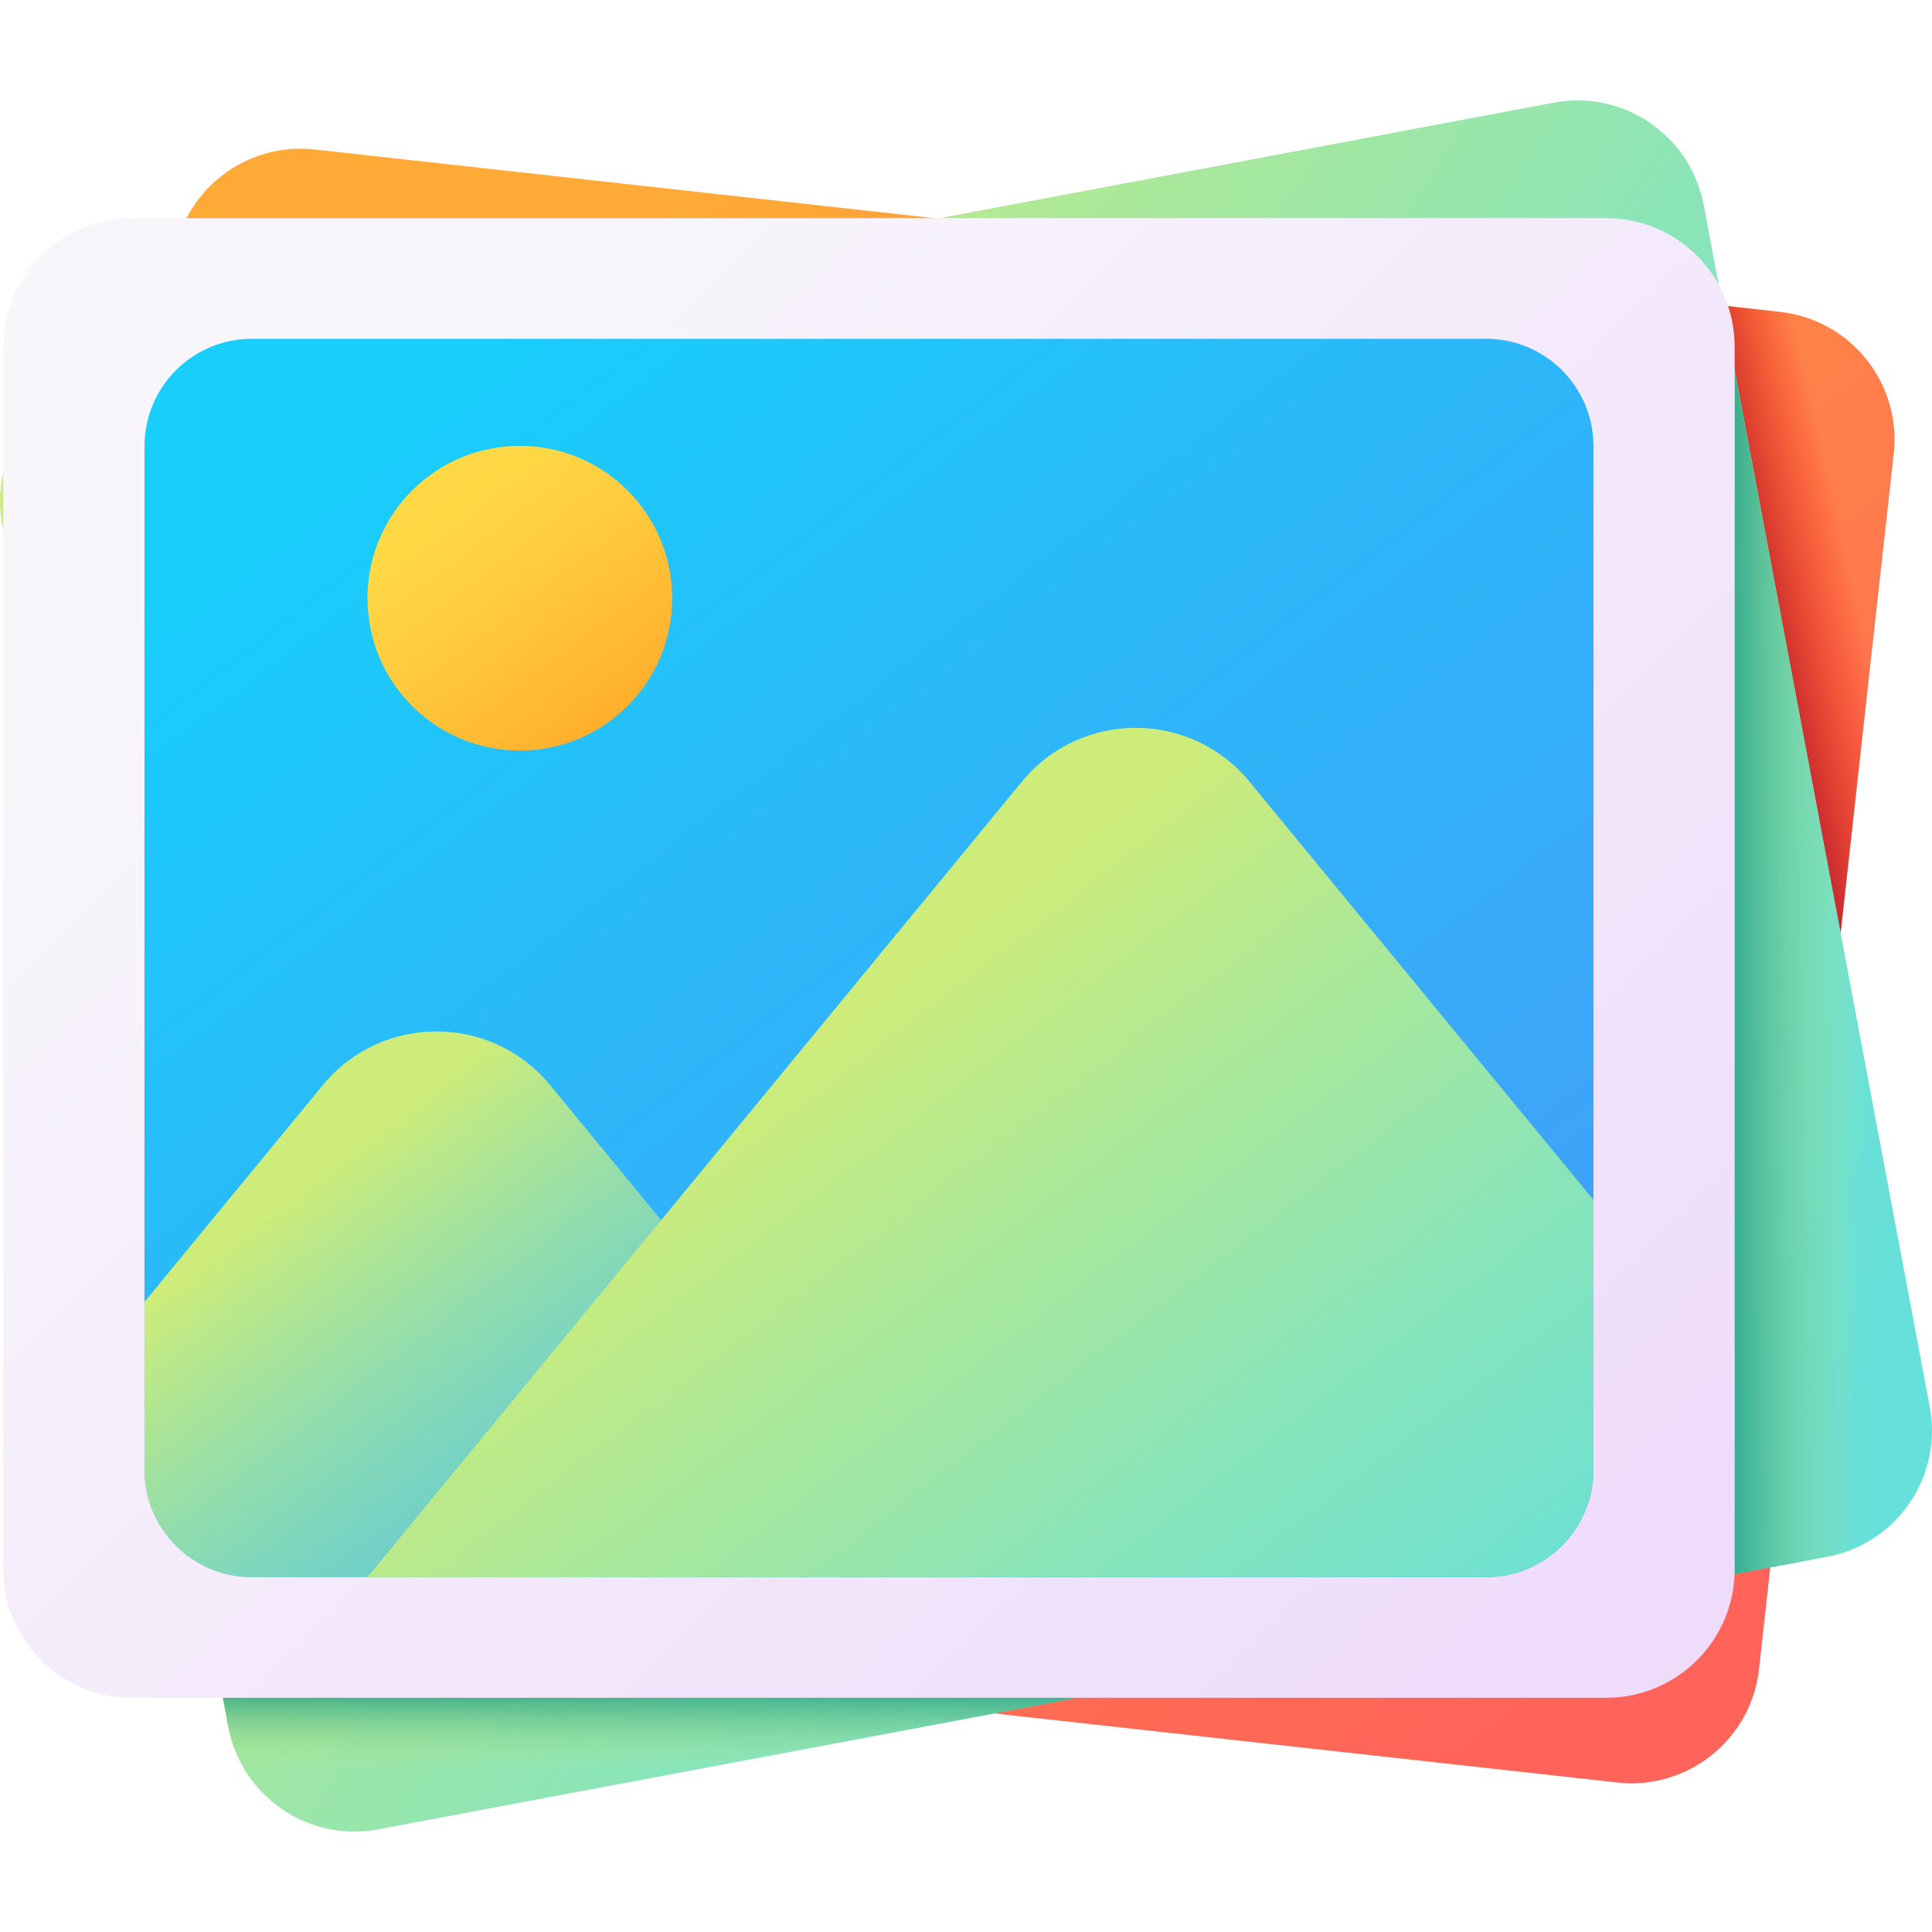
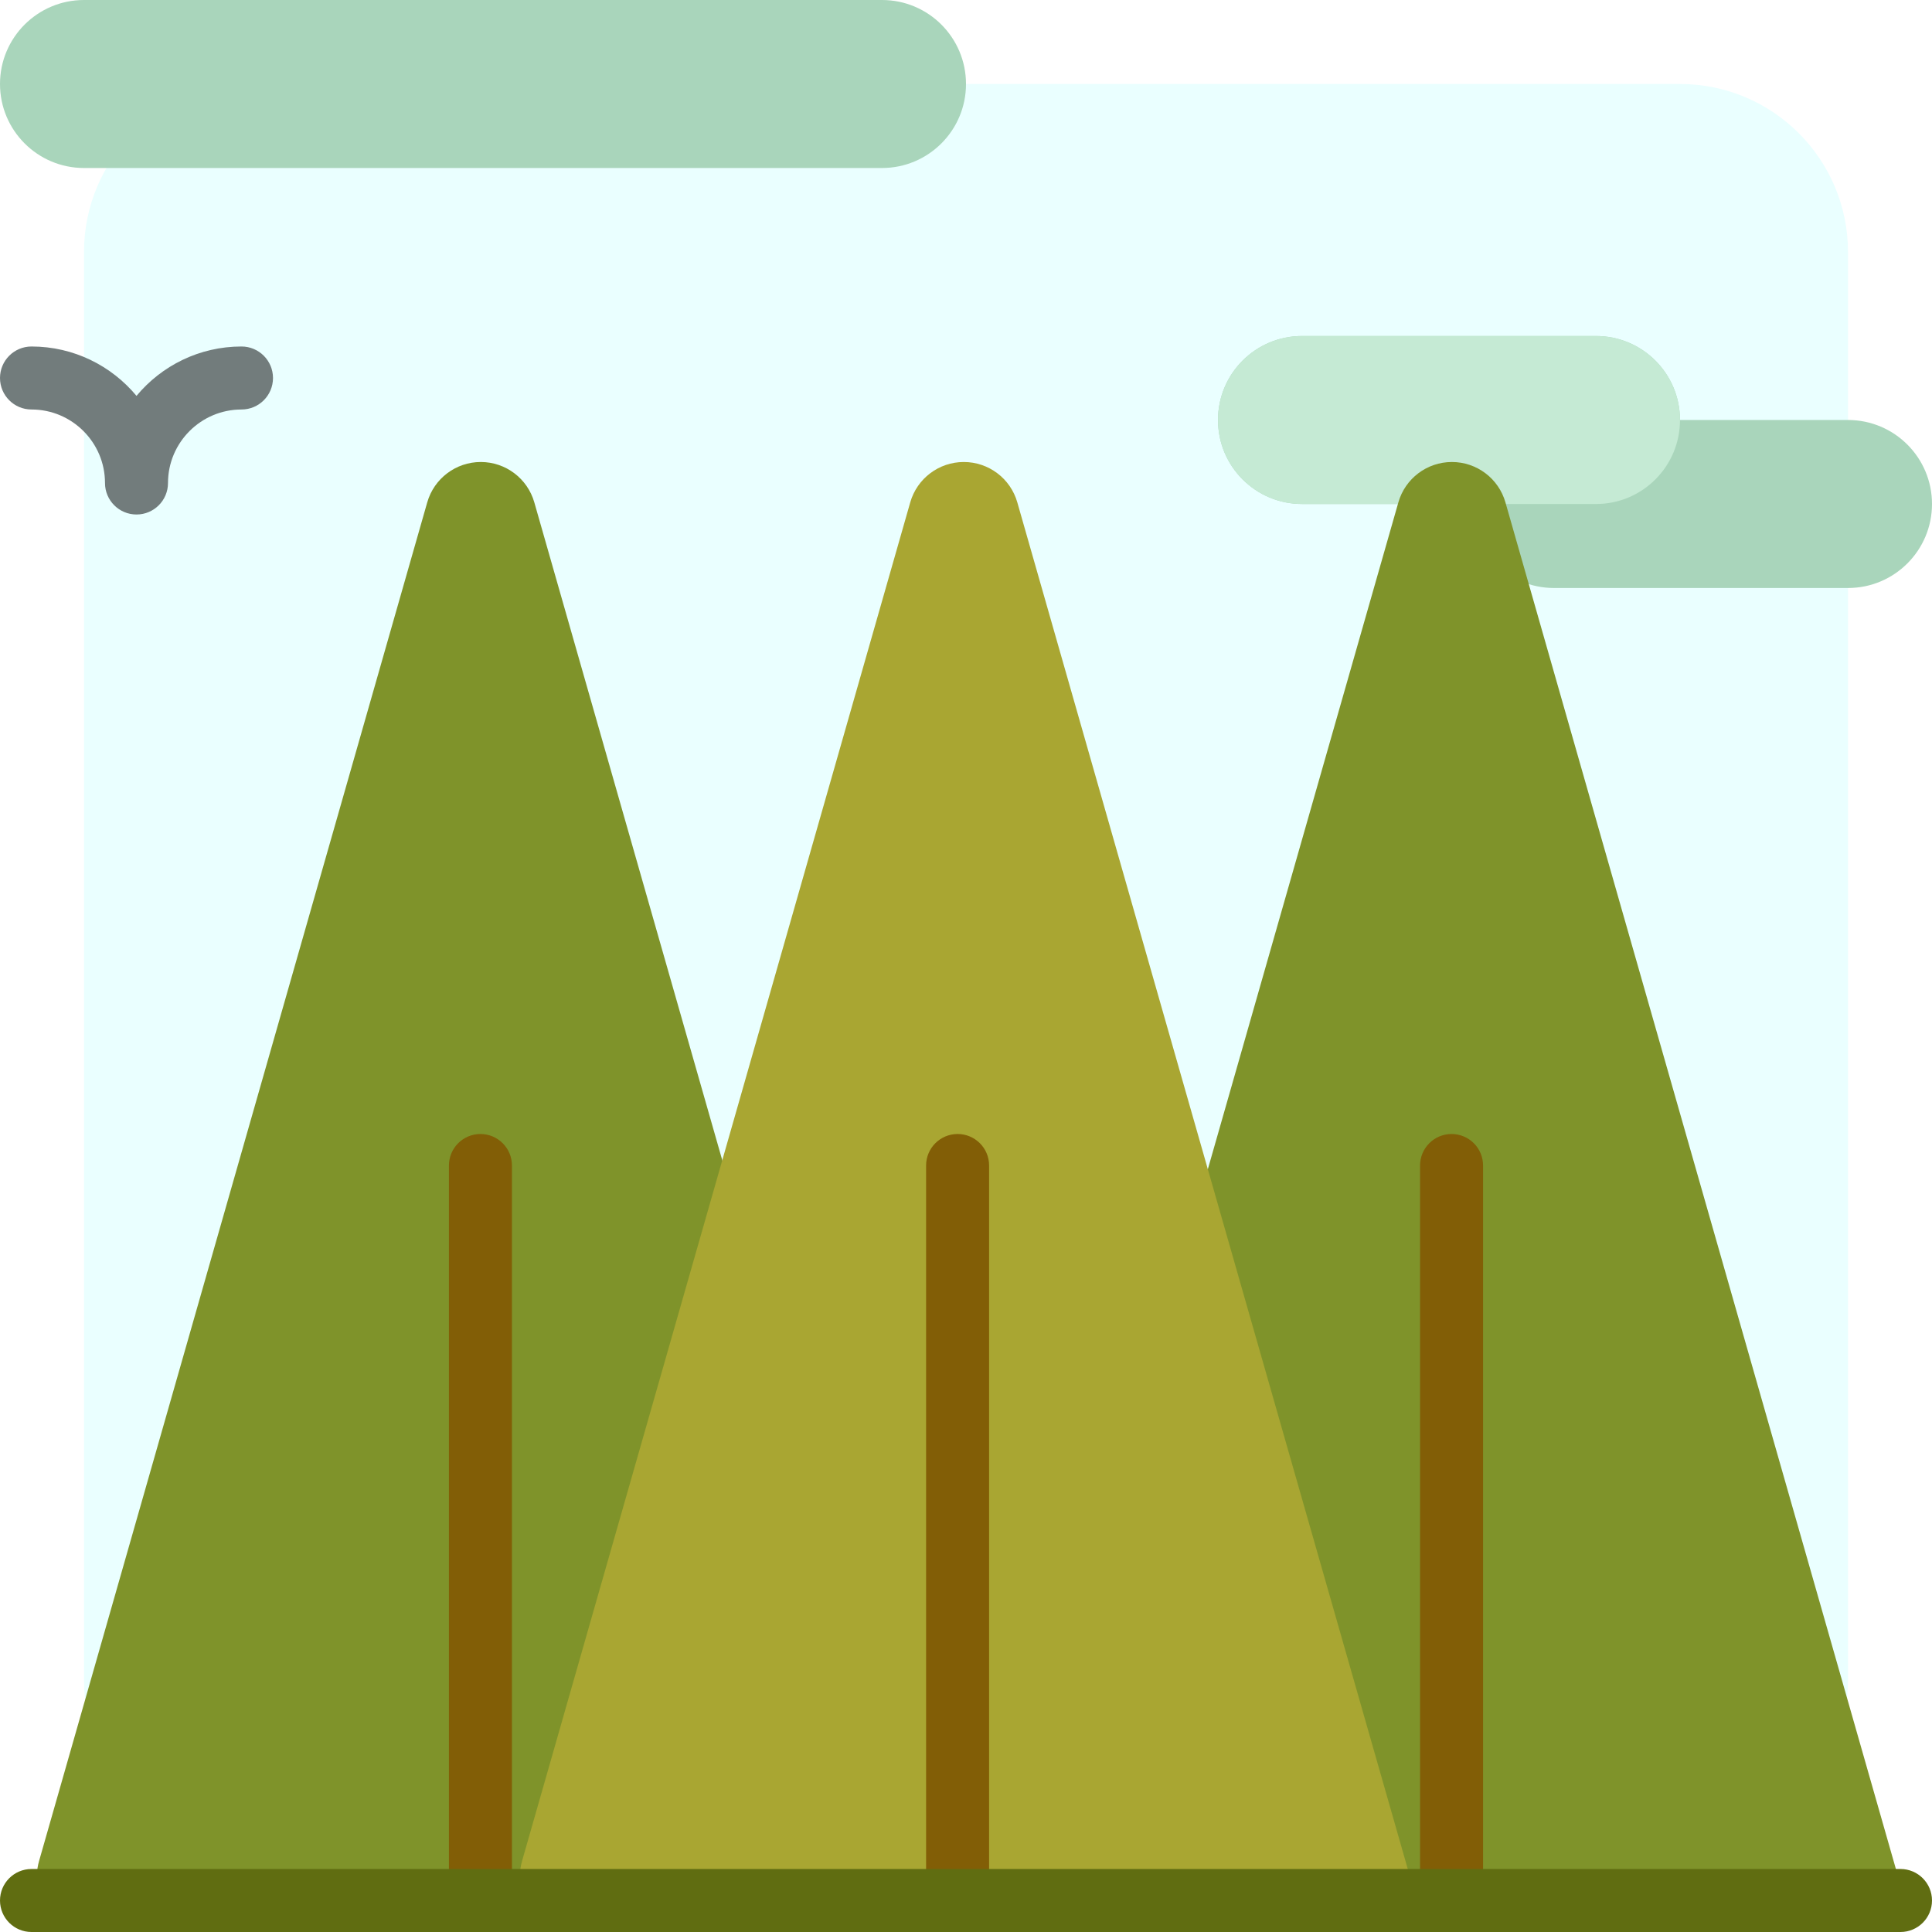
- <svg xmlns="http://www.w3.org/2000/svg" xmlns:xlink="http://www.w3.org/1999/xlink" id="Capa_1" enable-background="new 0 0 510 510" height="512" viewBox="0 0 510 510" width="512">
-   <linearGradient id="SVGID_1_" gradientTransform="matrix(.994 .11 -.11 .994 -28.962 -29.776)" gradientUnits="userSpaceOnUse" x1="172.48" x2="497.848" y1="110.639" y2="436.007">
-     <stop offset="0" stop-color="#ffa936" />
-     <stop offset=".411" stop-color="#ff8548" />
-     <stop offset=".778" stop-color="#ff6c54" />
-     <stop offset="1" stop-color="#ff6359" />
-   </linearGradient>
-   <linearGradient id="SVGID_2_" gradientUnits="userSpaceOnUse" x1="490.487" x2="466.43" y1="159.015" y2="164.322">
-     <stop offset="0" stop-color="#f82814" stop-opacity="0" />
-     <stop offset="1" stop-color="#c0272d" />
-   </linearGradient>
-   <linearGradient id="lg1">
-     <stop offset="0" stop-color="#cdec7a" />
-     <stop offset=".216" stop-color="#b0e995" />
-     <stop offset=".561" stop-color="#87e4bb" />
-     <stop offset=".835" stop-color="#6ee1d2" />
-     <stop offset="1" stop-color="#65e0db" />
-   </linearGradient>
-   <linearGradient id="SVGID_3_" gradientTransform="matrix(.983 -.185 .185 .983 55.608 42.369)" gradientUnits="userSpaceOnUse" x1="15.52" x2="340.888" xlink:href="#lg1" y1="104.705" y2="430.073" />
-   <linearGradient id="lg2">
-     <stop offset="0" stop-color="#cdec7a" stop-opacity="0" />
-     <stop offset=".235" stop-color="#9ad57d" stop-opacity=".235" />
-     <stop offset=".604" stop-color="#51b482" stop-opacity=".604" />
-     <stop offset=".868" stop-color="#239f85" stop-opacity=".868" />
-     <stop offset="1" stop-color="#119786" />
-   </linearGradient>
-   <linearGradient id="SVGID_4_" gradientUnits="userSpaceOnUse" x1="491.682" x2="450.637" xlink:href="#lg2" y1="256.546" y2="256.546" />
-   <linearGradient id="SVGID_5_" gradientUnits="userSpaceOnUse" x1="176.731" x2="176.731" xlink:href="#lg2" y1="466.917" y2="442.601" />
-   <linearGradient id="SVGID_6_" gradientUnits="userSpaceOnUse" x1="88.264" x2="413.632" y1="111.753" y2="437.121">
-     <stop offset="0" stop-color="#f8f6fb" />
-     <stop offset="1" stop-color="#efdcfb" />
-   </linearGradient>
-   <linearGradient id="SVGID_7_" gradientUnits="userSpaceOnUse" x1="112.768" x2="430.112" y1="101.155" y2="514.021">
-     <stop offset="0" stop-color="#18cefb" />
-     <stop offset=".297" stop-color="#2bb9f9" />
-     <stop offset=".735" stop-color="#42a0f7" />
-     <stop offset="1" stop-color="#4a97f6" />
-   </linearGradient>
-   <linearGradient id="SVGID_8_" gradientUnits="userSpaceOnUse" x1="75.588" x2="214.616" y1="316.53" y2="497.406">
-     <stop offset="0" stop-color="#cdec7a" />
-     <stop offset=".215" stop-color="#b0e995" stop-opacity=".784" />
-     <stop offset=".56" stop-color="#87e4bb" stop-opacity=".439" />
-     <stop offset=".833" stop-color="#6ee1d2" stop-opacity=".165" />
-     <stop offset=".999" stop-color="#65e0db" stop-opacity="0" />
-   </linearGradient>
-   <linearGradient id="SVGID_9_" gradientUnits="userSpaceOnUse" x1="198.822" x2="366.499" xlink:href="#lg1" y1="288.474" y2="506.622" />
-   <linearGradient id="SVGID_10_" gradientUnits="userSpaceOnUse" x1="117.242" x2="171.618" y1="131.922" y2="202.666">
-     <stop offset="0" stop-color="#ffd945" />
-     <stop offset=".304" stop-color="#ffcd3e" />
-     <stop offset=".856" stop-color="#ffad2b" />
-     <stop offset="1" stop-color="#ffa325" />
-   </linearGradient>
-   <g>
-     <path d="m426.926 470.539-386.877-42.878c-18.601-2.061-32.008-18.811-29.947-37.412l35.559-320.841c2.062-18.601 18.812-32.009 37.412-29.947l386.877 42.878c18.601 2.062 32.009 18.812 29.947 37.412l-35.559 320.841c-2.061 18.601-18.811 32.009-37.412 29.947z" fill="url(#SVGID_1_)" />
-     <path d="m499.897 119.752-14.02 126.534-31.162-165.634 15.241 1.688c18.595 2.058 32 18.806 29.941 37.412z" fill="url(#SVGID_2_)" />
-     <path d="m482.373 410.94-382.536 71.964c-18.392 3.46-36.107-8.645-39.567-27.037l-59.68-317.241c-3.46-18.392 8.645-36.107 27.037-39.567l382.536-71.964c18.392-3.46 36.107 8.645 39.567 27.037l59.68 317.241c3.46 18.393-8.645 36.108-27.037 39.567z" fill="url(#SVGID_3_)" />
-     <path d="m457.896 97.546v317.999l24.476-4.605c18.392-3.46 30.497-21.175 27.037-39.567z" fill="url(#SVGID_4_)" />
-     <path d="m58.45 446.187 1.821 9.68c3.46 18.392 21.175 30.497 39.567 27.037l195.175-36.717z" fill="url(#SVGID_5_)" />
-     <g>
-       <path d="m424.01 448.166h-389.245c-18.715 0-33.886-15.171-33.886-33.886v-322.806c0-18.715 15.171-33.886 33.886-33.886h389.245c18.715 0 33.886 15.171 33.886 33.886v322.806c0 18.715-15.171 33.886-33.886 33.886z" fill="url(#SVGID_6_)" />
-       <path d="m392.279 416.326h-325.782c-15.663 0-28.361-12.698-28.361-28.361v-270.175c0-15.663 12.698-28.361 28.361-28.361h325.782c15.663 0 28.361 12.698 28.361 28.361v270.175c0 15.663-12.698 28.361-28.361 28.361z" fill="url(#SVGID_7_)" />
-       <g>
-         <path d="m252.069 416.326h-185.567c-15.666 0-28.37-12.694-28.37-28.359v-44.29l47.082-57.228c15.538-18.903 44.46-18.903 60.009 0l29.315 35.64z" fill="url(#SVGID_8_)" />
-         <path d="m420.643 316.75v71.217c0 15.666-12.704 28.359-28.37 28.359h-295.268l77.532-94.237 95.246-115.783c15.538-18.892 44.471-18.892 60.009 0z" fill="url(#SVGID_9_)" />
-       </g>
-       <circle cx="137.225" cy="157.919" fill="url(#SVGID_10_)" r="40.219" />
-     </g>
-   </g>
+ <svg xmlns="http://www.w3.org/2000/svg" height="800px" width="800px" version="1.1" id="Layer_1" viewBox="0 0 512 512" xml:space="preserve">
+   <path style="fill:#EAFFFF;" d="M445.217,489.739H66.783c-24.588,0-44.522-19.934-44.522-44.522V66.783  c0-24.588,19.933-44.522,44.522-44.522h378.435c24.588,0,44.522,19.933,44.522,44.522v378.435  C489.739,469.806,469.806,489.739,445.217,489.739z" />
+   <path style="fill:#A9D5BB;" d="M512,133.565L512,133.565c0,12.295-9.966,22.261-22.261,22.261h-77.913  c-12.295,0-22.261-9.966-22.261-22.261h-44.522c-12.295,0-22.261-9.966-22.261-22.261l0,0c0-12.295,9.966-22.261,22.261-22.261  h77.913c12.295,0,22.261,9.966,22.261,22.261l0,0h44.522C502.034,111.304,512,121.271,512,133.565z M233.739,0H22.261  C9.966,0,0,9.966,0,22.261l0,0c0,12.295,9.966,22.261,22.261,22.261h211.478c12.295,0,22.261-9.966,22.261-22.261l0,0  C256,9.966,246.034,0,233.739,0z" />
+   <path style="fill:#C5EAD4;" d="M422.957,133.565h-77.913c-12.295,0-22.261-9.966-22.261-22.261l0,0  c0-12.295,9.966-22.261,22.261-22.261h77.913c12.295,0,22.261,9.966,22.261,22.261l0,0  C445.217,123.599,435.251,133.565,422.957,133.565z" />
+   <path style="fill:#727C7C;" d="M72.348,100.174c0,4.61-3.738,8.348-8.348,8.348c-10.74,0-19.478,8.739-19.478,19.478  c0,4.61-3.738,8.348-8.348,8.348s-8.348-3.738-8.348-8.348c0-10.74-8.739-19.478-19.478-19.478c-4.61,0-8.348-3.738-8.348-8.348  c0-4.61,3.738-8.348,8.348-8.348c11.176,0,21.186,5.096,27.826,13.084c6.64-7.988,16.65-13.084,27.826-13.084  C68.61,91.826,72.348,95.564,72.348,100.174z" />
+   <path style="fill:#7F932A;" d="M492.447,512H281.895c-9.804,0-16.882-9.383-14.188-18.809L370.58,133.138  c1.81-6.334,7.6-10.702,14.188-10.702c6.588,0,12.378,4.368,14.188,10.702l104.193,364.674C505.18,504.922,499.841,512,492.447,512z   M141.599,133.137c-1.81-6.334-7.6-10.702-14.188-10.702l0,0c-6.588,0-12.378,4.368-14.188,10.702L10.35,493.191  C7.657,502.617,14.734,512,24.538,512h210.551c7.395,0,12.733-7.078,10.702-14.188L141.599,133.137z" />
+   <path style="fill:#A9A632;" d="M269.599,133.137l104.193,364.675c2.031,7.11-3.307,14.188-10.702,14.188H152.538  c-9.804,0-16.882-9.383-14.188-18.809l102.872-360.053c1.81-6.334,7.6-10.702,14.188-10.702l0,0  C261.999,122.435,267.789,126.802,269.599,133.137z" />
+   <path style="fill:#825E06;" d="M393.027,308.87v194.783c0,4.61-3.738,8.348-8.348,8.348s-8.348-3.738-8.348-8.348V308.87  c0-4.61,3.738-8.348,8.348-8.348S393.027,304.259,393.027,308.87z M127.321,300.522c-4.61,0-8.348,3.738-8.348,8.348v194.783  c0,4.61,3.738,8.348,8.348,8.348s8.348-3.738,8.348-8.348V308.87C135.669,304.259,131.931,300.522,127.321,300.522z   M253.774,300.522c-4.61,0-8.348,3.738-8.348,8.348v194.783c0,4.61,3.738,8.348,8.348,8.348c4.61,0,8.348-3.738,8.348-8.348V308.87  C262.122,304.259,258.384,300.522,253.774,300.522z" />
+   <path style="fill:#606D11;" d="M512,503.652c0,4.61-3.738,8.348-8.348,8.348H8.348C3.738,512,0,508.262,0,503.652  s3.738-8.348,8.348-8.348h495.304C508.262,495.304,512,499.042,512,503.652z" />
</svg>
